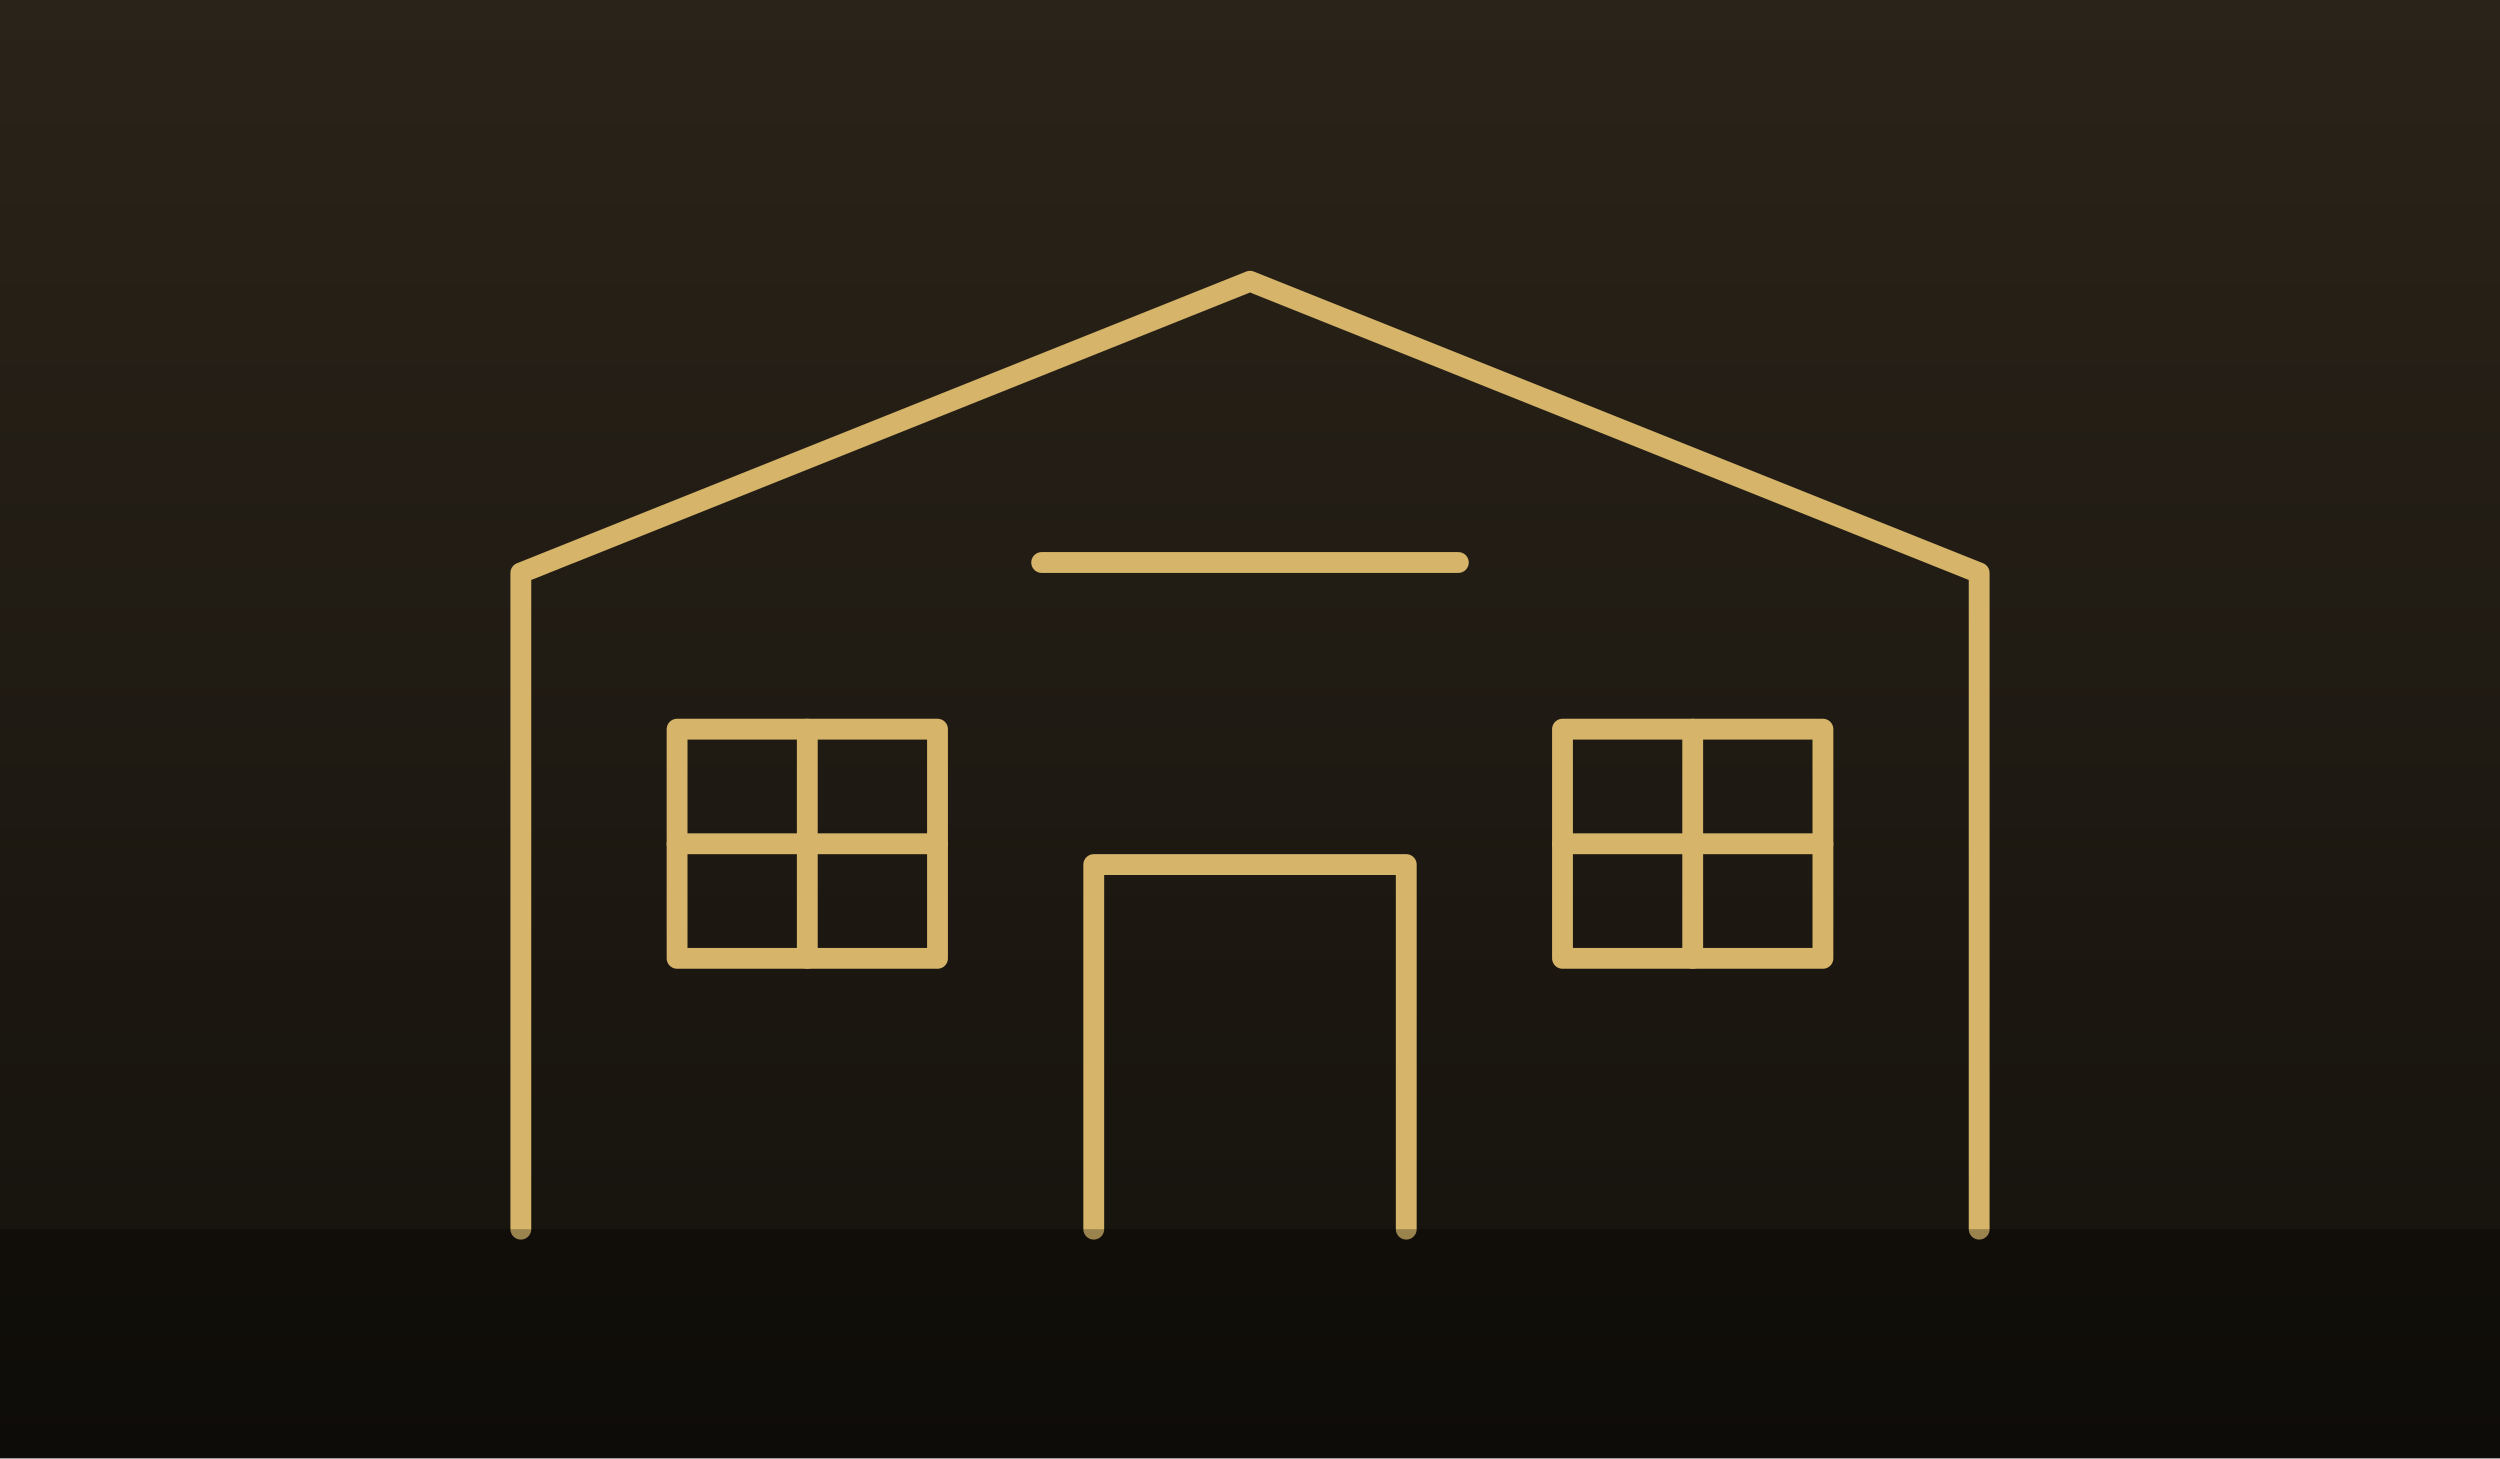
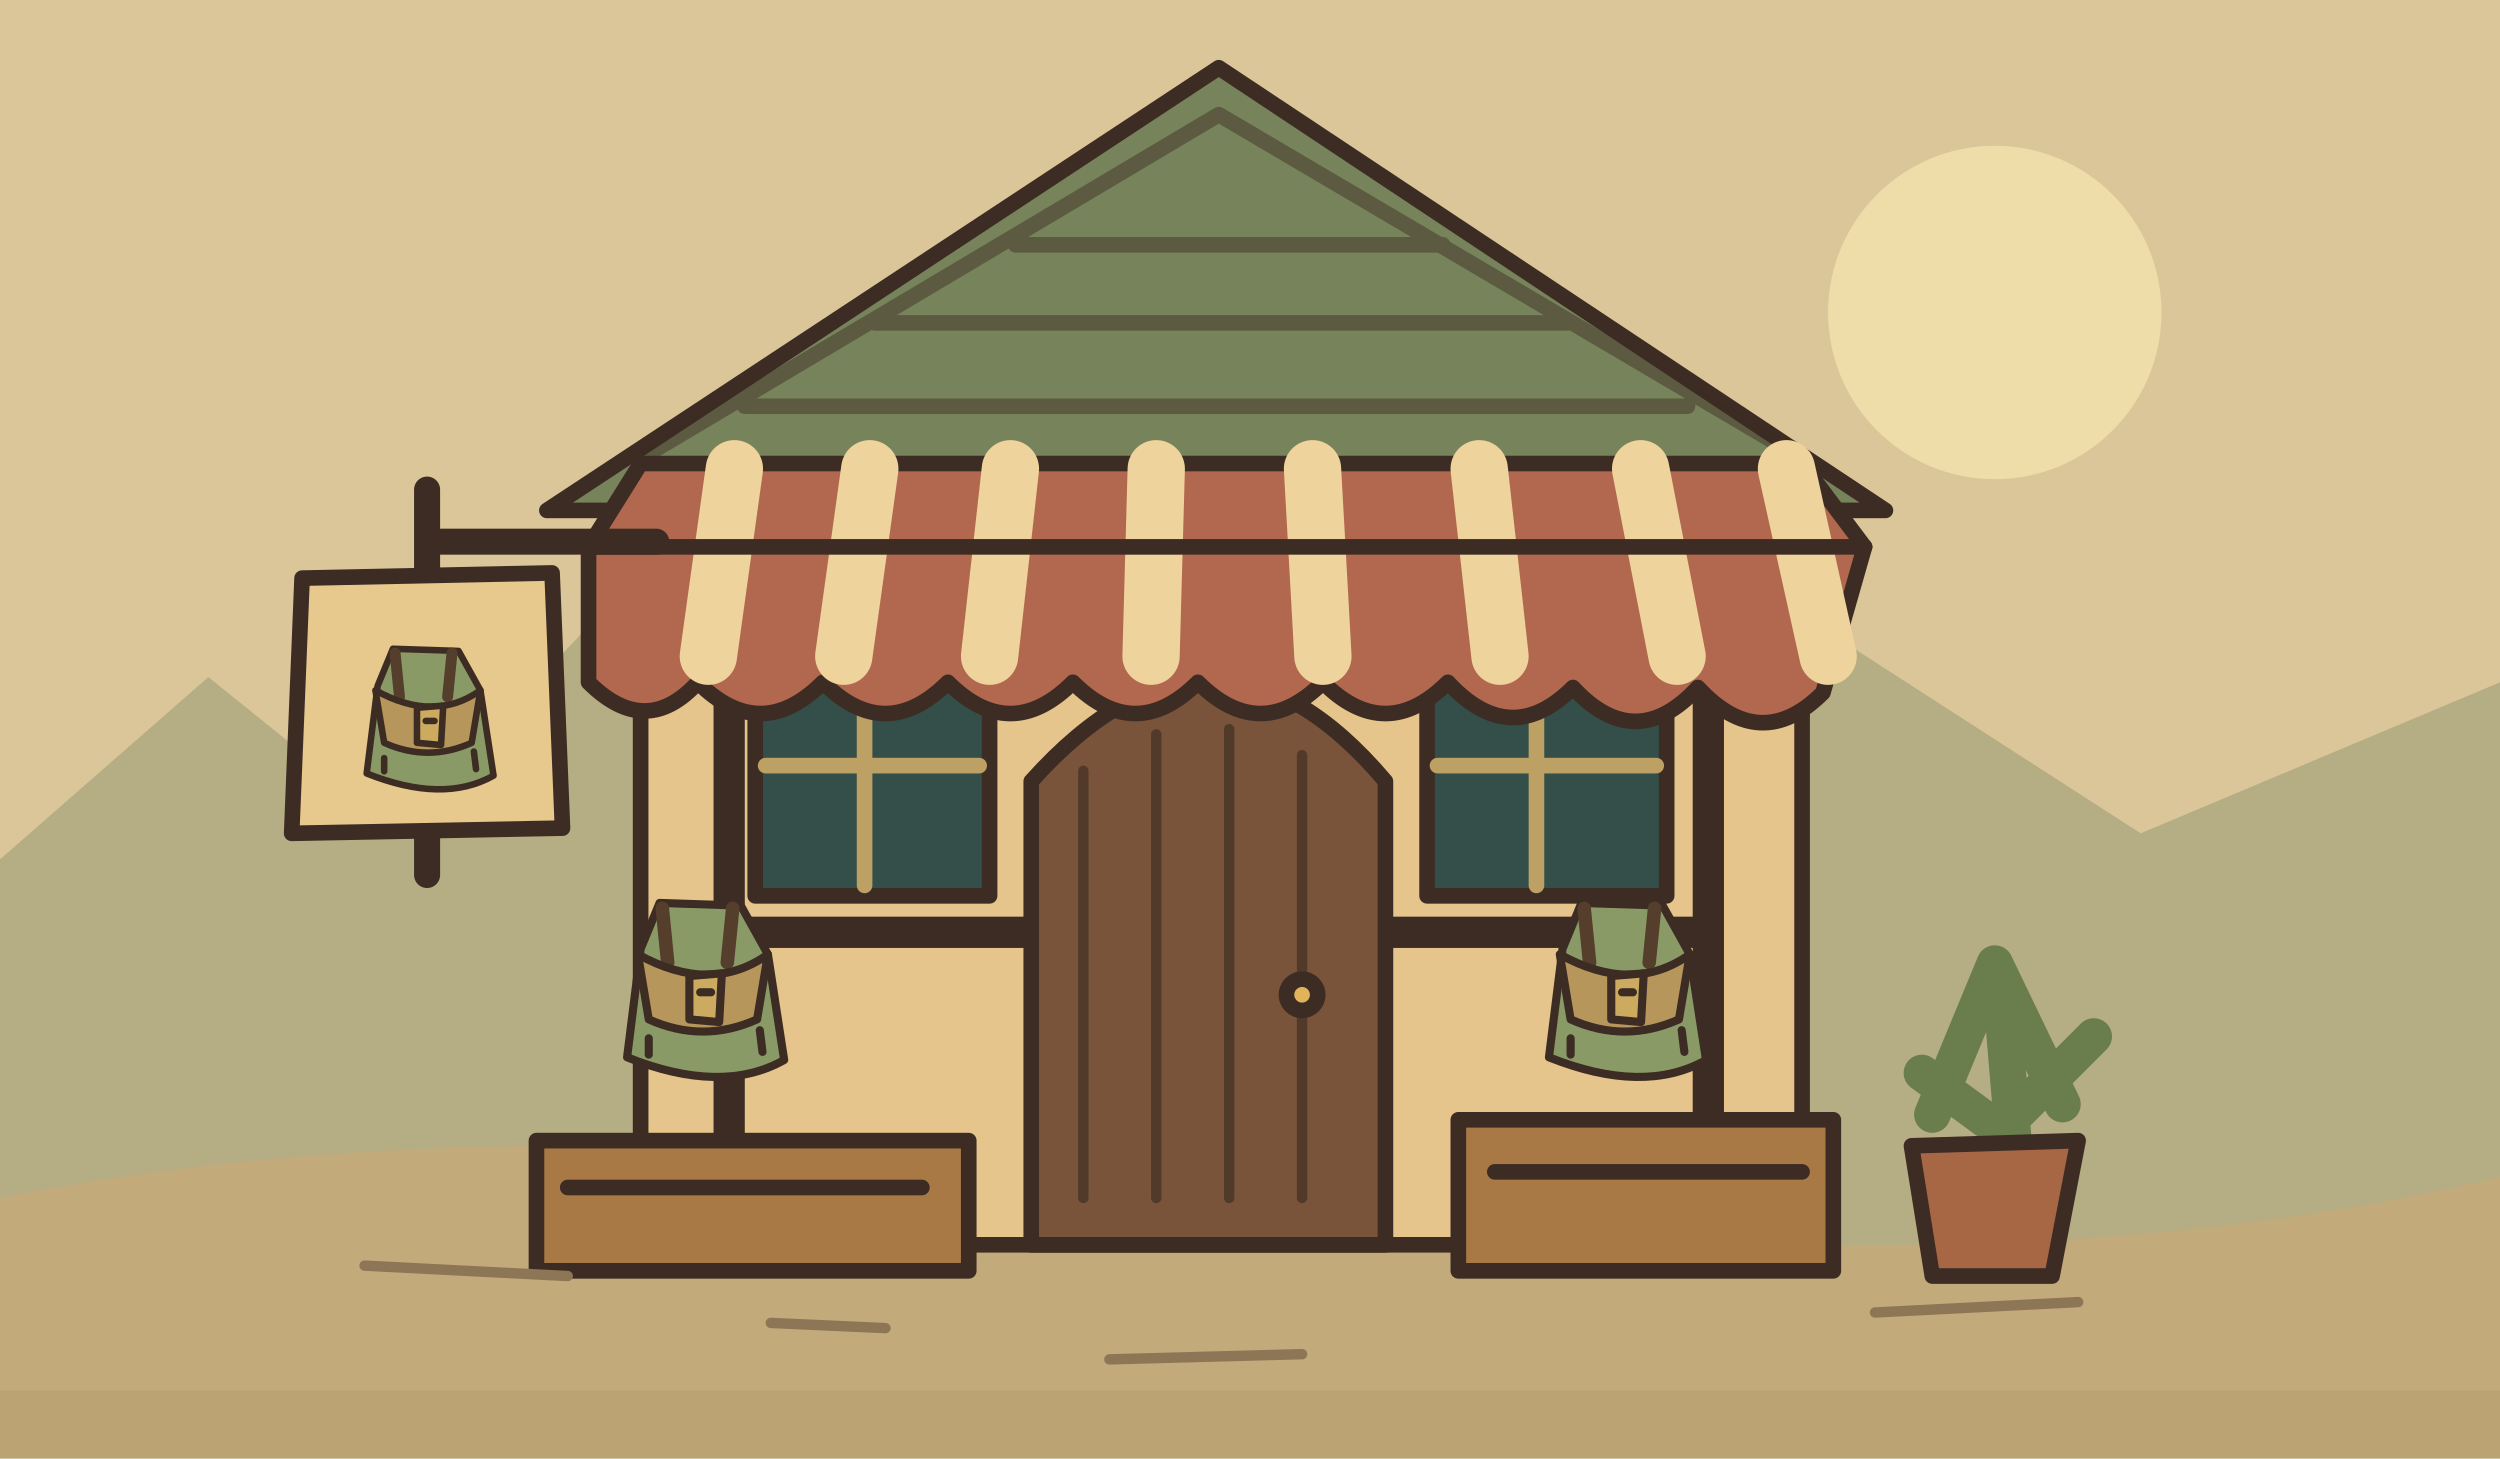
- <svg xmlns="http://www.w3.org/2000/svg" viewBox="0 0 480 280" preserveAspectRatio="xMidYMid slice" role="img" aria-hidden="true">
-   <defs>
-     <linearGradient id="g" x1="0" y1="0" x2="0" y2="1">
-       <stop offset="0" stop-color="#2a2319" />
-       <stop offset="1" stop-color="#14110c" />
-     </linearGradient>
-   </defs>
-   <rect width="480" height="280" fill="url(#g)" />
-   <g fill="none" stroke="#d6b56a" stroke-width="4" stroke-linecap="round" stroke-linejoin="round">
-     <path d="M100 236V110l140-56 140 56v126" />
-     <path d="M210 236v-70h60v70" />
-     <path d="M130 140h50v44h-50zM300 140h50v44h-50z" />
-     <path d="M155 140v44M130 162h50M325 140v44M300 162h50" />
-     <path d="M200 108h80" />
+ <svg xmlns="http://www.w3.org/2000/svg" viewBox="0 0 480 280" aria-hidden="true">
+   <rect width="480" height="280" fill="#dbc69a" />
+   <circle cx="383" cy="60" r="32" fill="#efdda9" />
+   <path d="M0 165 40 130l36 29 42-44 49 41 72-54 60 50 36-41 76 49 69-29v149H0Z" fill="#b5ad83" />
+   <path d="M0 230q100-20 240 0t240-4v54H0Z" fill="#c2aa7b" />
+   <g stroke="#3c2c23" stroke-width="3" stroke-linecap="round" stroke-linejoin="round">
+     <path d="M123 90h223v149H123Z" fill="#e5c58b" />
+     <path d="m105 98 129-85 128 85Z" fill="#77845b" />
+     <path d="m123 88 111-66 112 66M143 78l181 0m-156-16h133m-106-15h82" fill="none" stroke="#3c2c23" stroke-opacity=".45" />
+     <path d="M129 101h211M140 100v137m188-137v137M140 179h188" fill="none" stroke-width="6" />
+     <path d="M198 150q35-39 68 0v89h-68Z" fill="#79543a" />
+     <path d="M208 148v82m14-89v89m14-90v90m14-85v85" fill="none" stroke="#513a29" stroke-width="2" />
+     <circle cx="250" cy="191" r="3" fill="#e1b45c" />
+     <path d="M145 123h45v49h-45Zm129 0h46v49h-46Z" fill="#344e49" />
+     <path d="M166 125v45m-19-23h41m107-22v45m-19-23h42" fill="none" stroke="#bca064" />
+     <path d="m113 105 10-16h223l12 16-8 28q-12 12-24-1-12 13-24 0-12 12-24-1-12 12-24 0-12 12-24 0-12 12-24 0-12 12-24 0-12 12-24 0-12 12-24 0-10 11-21 0Z" fill="#b1684e" />
+     <path d="m141 90-5 36m31-36-5 36m32-36-4 36m32-36-1 36m31-36 2 36m30-36 4 36m27-36 7 36m21-36 8 36" fill="none" stroke="#eed39c" stroke-width="11" />
+     <path d="M113 105h245" fill="none" />
+     <path d="M82 94v74m0-64h44" fill="none" stroke-width="5" />
+     <path d="m58 111 48-1 2 49-52 1Z" fill="#e7c88d" />
+     <g transform="translate(62 117) scale(.42)">
+       <path d="m25 35 7-17 30 1 10 18 6 39q-23 13-58-1Z" fill="#8a9a66" />
+       <path d="m33 20 2 20m24-20-2 20" stroke="#553e2c" stroke-width="5" />
+       <path d="M24 37q27 15 48 0l-4 24q-20 9-40 0Z" fill="#b7965c" />
+       <path d="m43 45 12-1-1 18-11-1Z" fill="#ccab60" />
+       <path d="m47 51 4 0m-23 17 0 6m41-9 1 8" fill="none" />
+     </g>
+     <path d="M103 219h83v25h-83Zm177-4h72v29h-72Z" fill="#a87945" />
+     <path d="m109 228 68 0m110-3h59" fill="none" />
+     <g transform="translate(110 164) scale(.52)">
+       <path d="m25 35 7-17 30 1 10 18 6 39q-23 13-58-1Z" fill="#8a9a66" />
+       <path d="m33 20 2 20m24-20-2 20" stroke="#553e2c" stroke-width="5" />
+       <path d="M24 37q27 15 48 0l-4 24q-20 9-40 0Z" fill="#b7965c" />
+       <path d="m43 45 12-1-1 18-11-1Z" fill="#ccab60" />
+       <path d="m47 51 4 0m-23 17 0 6m41-9 1 8" fill="none" />
+     </g>
+     <g transform="translate(287 164) scale(.52)">
+       <path d="m25 35 7-17 30 1 10 18 6 39q-23 13-58-1Z" fill="#8a9a66" />
+       <path d="m33 20 2 20m24-20-2 20" stroke="#553e2c" stroke-width="5" />
+       <path d="M24 37q27 15 48 0l-4 24q-20 9-40 0Z" fill="#b7965c" />
+       <path d="m43 45 12-1-1 18-11-1Z" fill="#ccab60" />
+       <path d="m47 51 4 0m-23 17 0 6m41-9 1 8" fill="none" />
+     </g>
+     <path d="m371 214 12-29 13 27m-12-24 3 36m-18-18 15 11 18-18" fill="none" stroke="#6a7d4c" stroke-width="7" />
+     <path d="m367 220 32-1-5 26h-23Z" fill="#a76745" />
+     <path d="m70 243 39 2m251 7 39-2m-186 11 37-1m-102-6 22 1" stroke="#8d7655" stroke-width="2" />
  </g>
-   <rect y="236" width="480" height="44" fill="#000" fill-opacity=".28" />
+   <path d="M0 267h480v13H0Z" fill="#96784c" opacity=".15" />
</svg>
